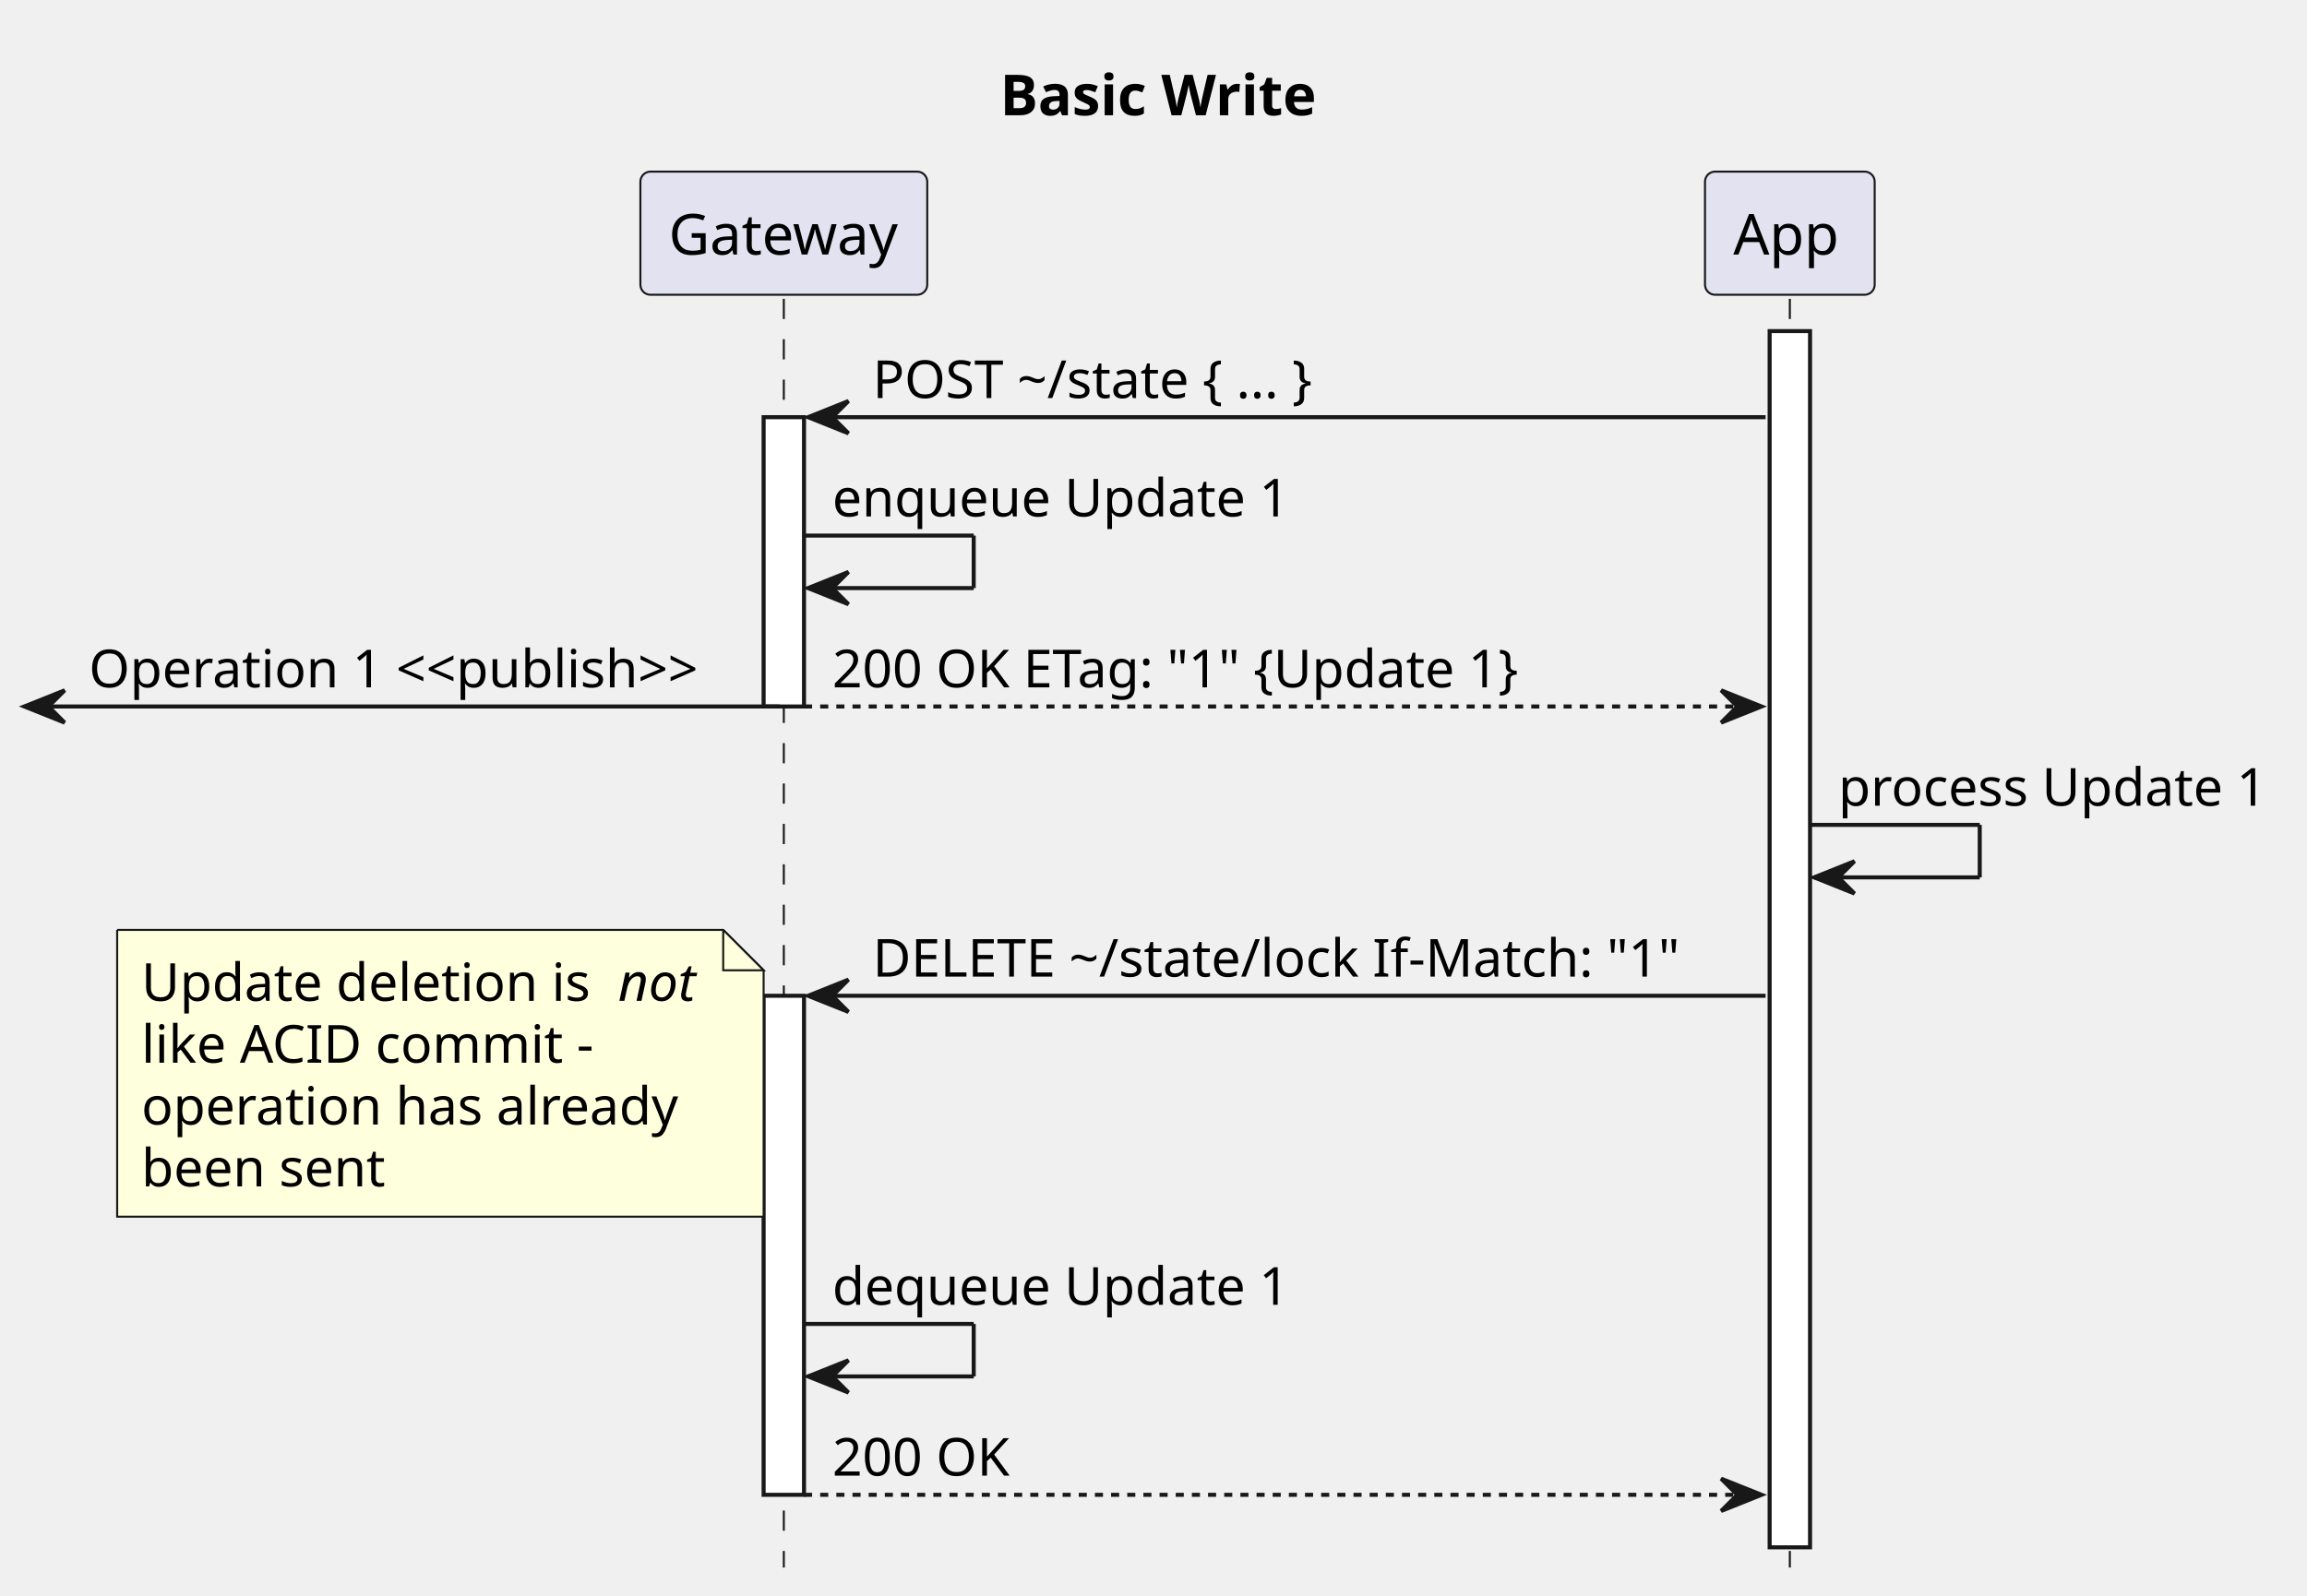
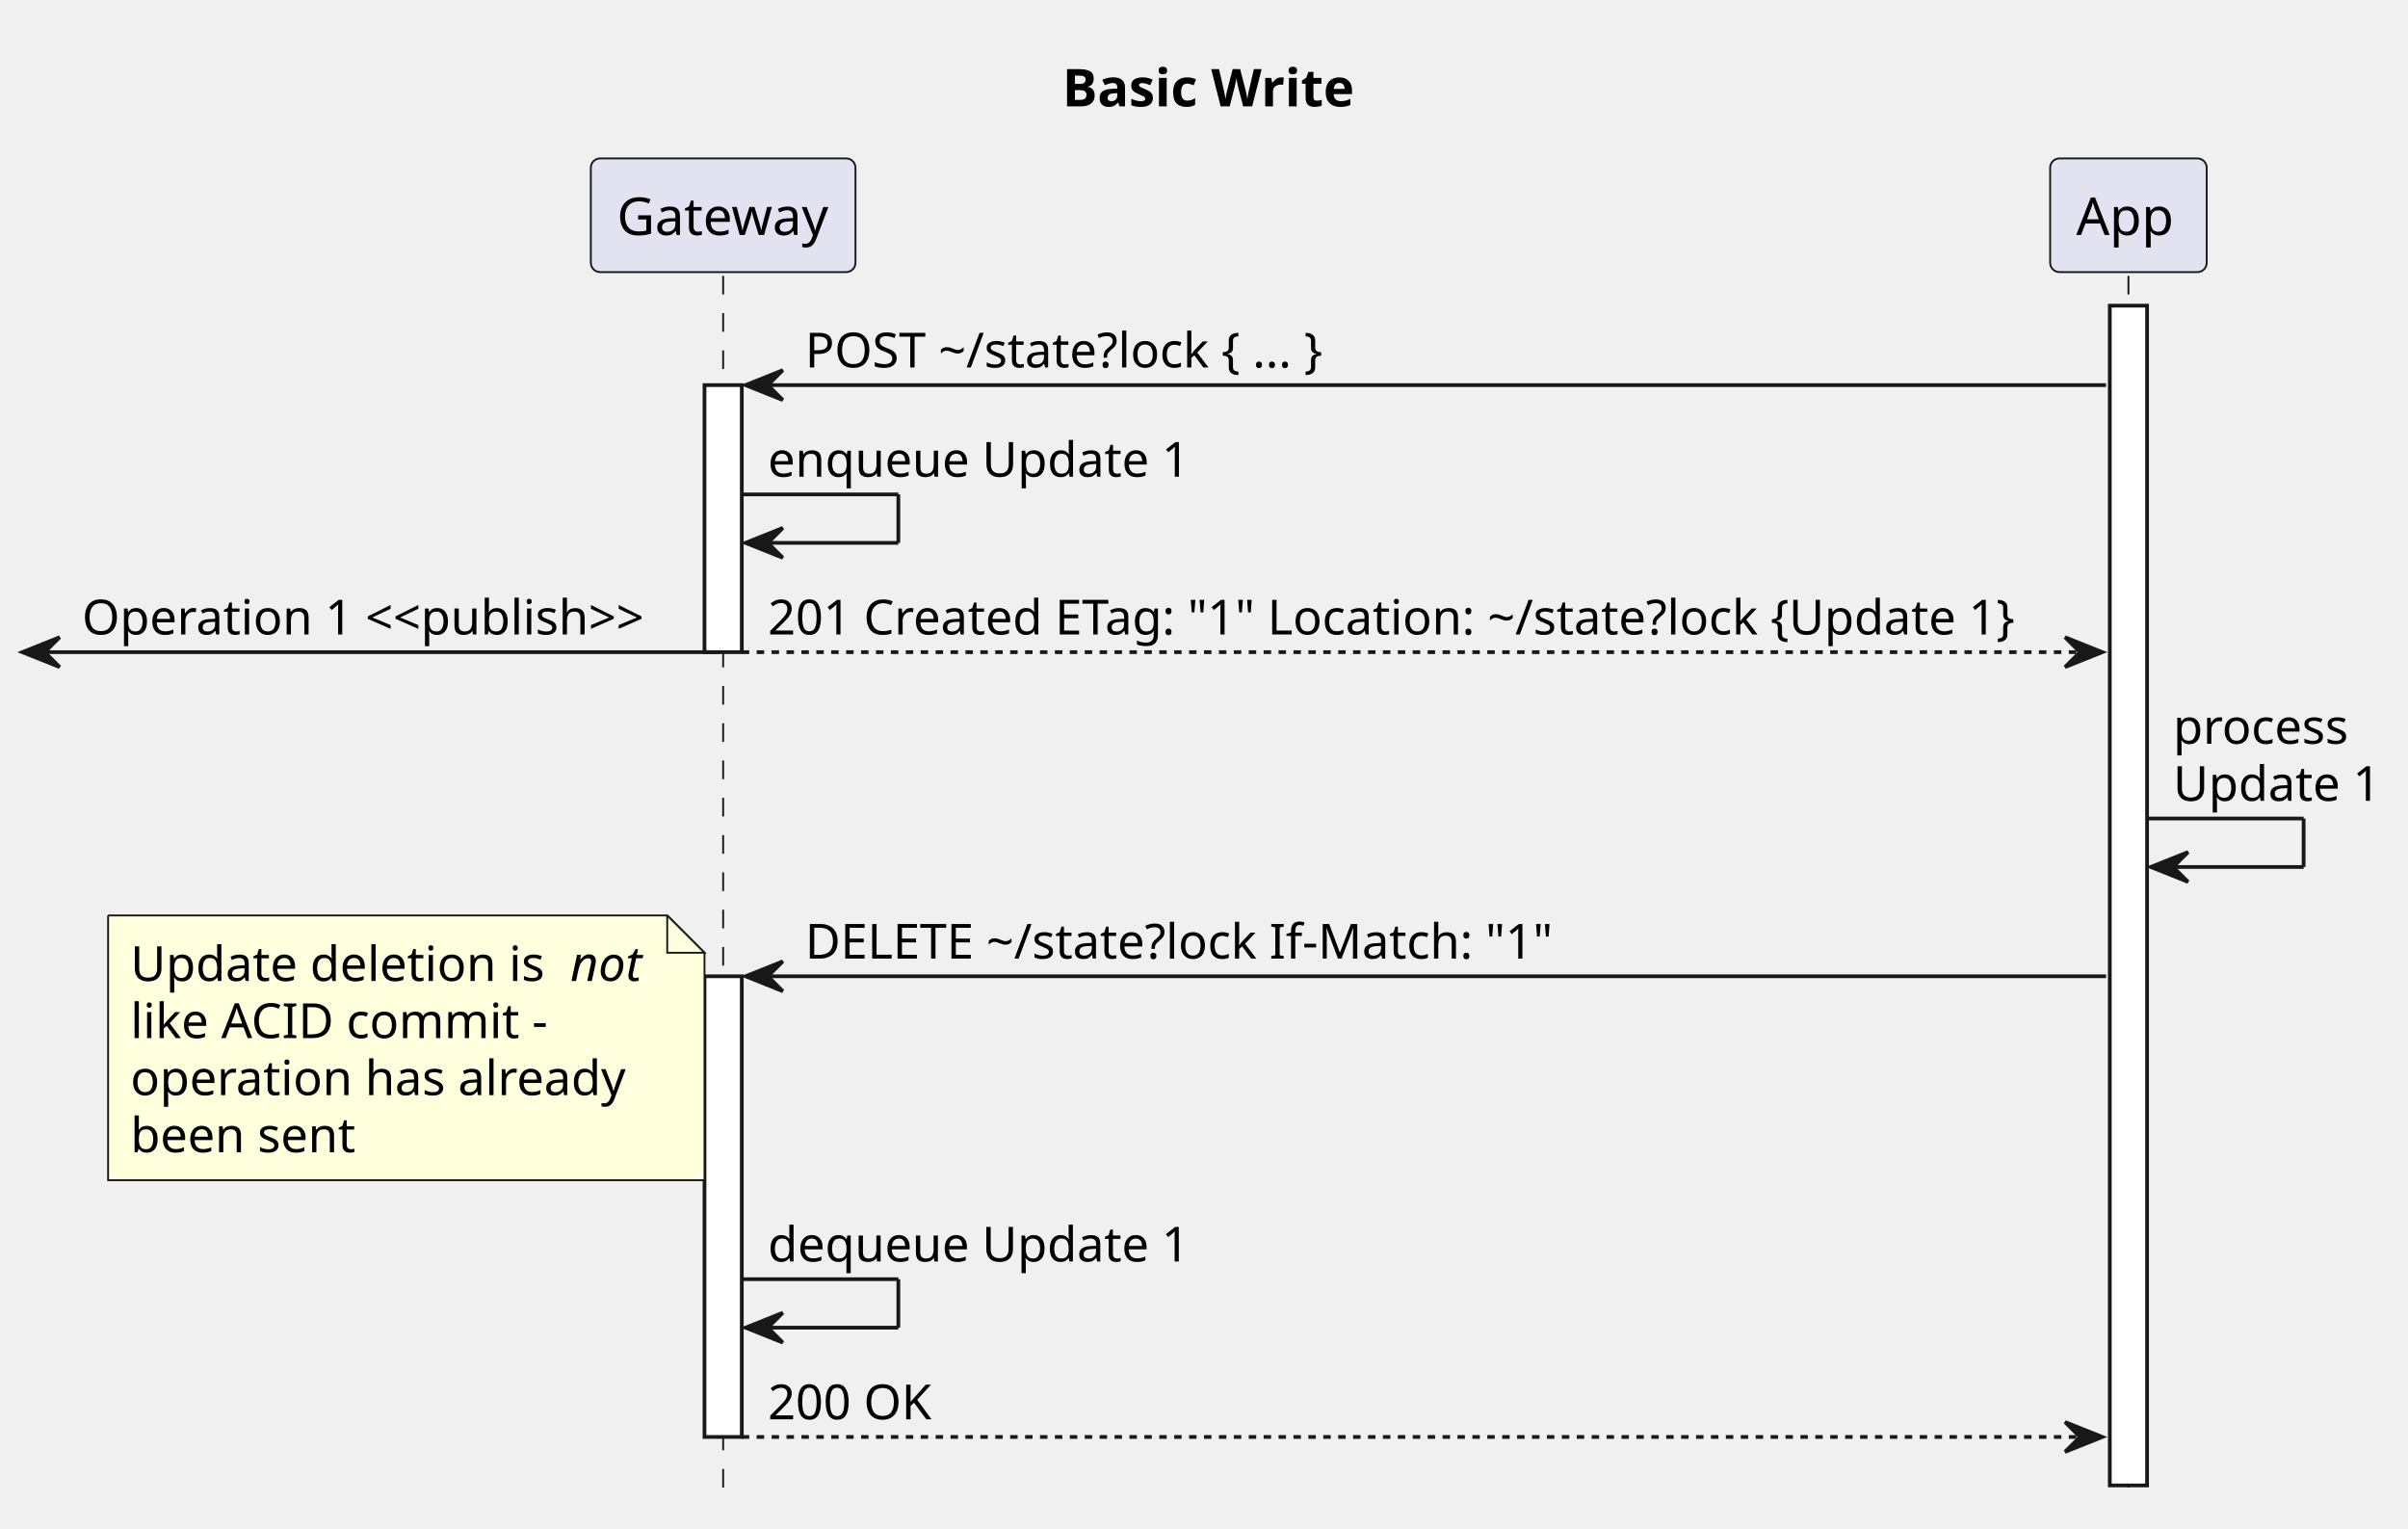
- <svg xmlns="http://www.w3.org/2000/svg" contentStyleType="text/css" height="395px" preserveAspectRatio="none" style="width:571px;height:395px;background:#FFFFFF;" version="1.1" viewBox="0 0 571 395" width="571px" zoomAndPan="magnify">
+ <svg xmlns="http://www.w3.org/2000/svg" contentStyleType="text/css" height="410px" preserveAspectRatio="none" style="width:646px;height:410px;background:#FFFFFF;" version="1.1" viewBox="0 0 646 410" width="646px" zoomAndPan="magnify">
  <defs />
  <g>
-     <rect fill="none" height="26.488" id="_title" style="stroke:none;stroke-width:1.0;" width="90" x="242.5" y="10" />
-     <text fill="#000000" font-family="sans-serif" font-size="14" font-weight="bold" lengthAdjust="spacing" textLength="80" x="247.5" y="28.535">Basic Write</text>
-     <line style="stroke:#181818;stroke-width:0.5;stroke-dasharray:5.0,5.0;" x1="194" x2="194" y1="73.977" y2="388.082" />
+     <rect fill="none" height="26.488" id="_title" style="stroke:none;stroke-width:1.0;" width="90" x="280" y="10" />
+     <text fill="#000000" font-family="sans-serif" font-size="14" font-weight="bold" lengthAdjust="spacing" textLength="80" x="285" y="28.535">Basic Write</text>
+     <line style="stroke:#181818;stroke-width:0.5;stroke-dasharray:5.0,5.0;" x1="194" x2="194" y1="73.977" y2="403.393" />
    <rect fill="#FFFFFF" height="71.621" style="stroke:#181818;stroke-width:1.0;" width="10" x="189" y="103.287" />
-     <rect fill="#FFFFFF" height="123.553" style="stroke:#181818;stroke-width:1.0;" width="10" x="189" y="246.529" />
-     <line style="stroke:#181818;stroke-width:0.5;stroke-dasharray:5.0,5.0;" x1="443" x2="443" y1="73.977" y2="388.082" />
-     <rect fill="#FFFFFF" height="301.106" style="stroke:#181818;stroke-width:1.0;" width="10" x="438" y="81.977" />
+     <rect fill="#FFFFFF" height="123.553" style="stroke:#181818;stroke-width:1.0;" width="10" x="189" y="261.84" />
+     <line style="stroke:#181818;stroke-width:0.5;stroke-dasharray:5.0,5.0;" x1="571" x2="571" y1="73.977" y2="403.393" />
+     <rect fill="#FFFFFF" height="316.416" style="stroke:#181818;stroke-width:1.0;" width="10" x="566" y="81.977" />
    <rect fill="#E2E2F0" height="30.488" rx="2.5" ry="2.5" style="stroke:#181818;stroke-width:0.5;" width="71" x="158.5" y="42.488" />
    <text fill="#000000" font-family="sans-serif" font-size="14" lengthAdjust="spacing" textLength="57" x="165.5" y="63.023">Gateway</text>
-     <rect fill="#E2E2F0" height="30.488" rx="2.5" ry="2.5" style="stroke:#181818;stroke-width:0.5;" width="42" x="422" y="42.488" />
-     <text fill="#000000" font-family="sans-serif" font-size="14" lengthAdjust="spacing" textLength="28" x="429" y="63.023">App</text>
+     <rect fill="#E2E2F0" height="30.488" rx="2.5" ry="2.5" style="stroke:#181818;stroke-width:0.5;" width="42" x="550" y="42.488" />
+     <text fill="#000000" font-family="sans-serif" font-size="14" lengthAdjust="spacing" textLength="28" x="557" y="63.023">App</text>
    <polygon fill="#181818" points="210,99.287,200,103.287,210,107.287,206,103.287" style="stroke:#181818;stroke-width:1.0;" />
-     <line style="stroke:#181818;stroke-width:1.0;" x1="204" x2="437" y1="103.287" y2="103.287" />
-     <text fill="#000000" font-family="sans-serif" font-size="13" lengthAdjust="spacing" textLength="114" x="216" y="98.545">POST ~/state { ... }</text>
+     <line style="stroke:#181818;stroke-width:1.0;" x1="204" x2="565" y1="103.287" y2="103.287" />
+     <text fill="#000000" font-family="sans-serif" font-size="13" lengthAdjust="spacing" textLength="146" x="216" y="98.545">POST ~/state?lock { ... }</text>
    <line style="stroke:#181818;stroke-width:1.0;" x1="199" x2="241" y1="132.598" y2="132.598" />
    <line style="stroke:#181818;stroke-width:1.0;" x1="241" x2="241" y1="132.598" y2="145.598" />
    <line style="stroke:#181818;stroke-width:1.0;" x1="200" x2="241" y1="145.598" y2="145.598" />
    <polygon fill="#181818" points="210,141.598,200,145.598,210,149.598,206,145.598" style="stroke:#181818;stroke-width:1.0;" />
    <text fill="#000000" font-family="sans-serif" font-size="13" lengthAdjust="spacing" textLength="113" x="206" y="127.856">enqueue Update 1</text>
-     <polygon fill="#181818" points="426,170.908,436,174.908,426,178.908,430,174.908" style="stroke:#181818;stroke-width:1.0;" />
-     <line style="stroke:#181818;stroke-width:1.0;stroke-dasharray:2.0,2.0;" x1="199" x2="432" y1="174.908" y2="174.908" />
-     <text fill="#000000" font-family="sans-serif" font-size="13" lengthAdjust="spacing" textLength="174" x="206" y="170.166">200 OK ETag: "1" {Update 1}</text>
+     <polygon fill="#181818" points="554,170.908,564,174.908,554,178.908,558,174.908" style="stroke:#181818;stroke-width:1.0;" />
+     <line style="stroke:#181818;stroke-width:1.0;stroke-dasharray:2.0,2.0;" x1="199" x2="560" y1="174.908" y2="174.908" />
+     <text fill="#000000" font-family="sans-serif" font-size="13" lengthAdjust="spacing" textLength="348" x="206" y="170.166">201 Created ETag: "1" Location: ~/state?lock {Update 1}</text>
    <polygon fill="#181818" points="16,170.908,6,174.908,16,178.908,12,174.908" style="stroke:#181818;stroke-width:1.0;" />
    <line style="stroke:#181818;stroke-width:1.0;" x1="10" x2="193" y1="174.908" y2="174.908" />
    <text fill="#000000" font-family="sans-serif" font-size="13" lengthAdjust="spacing" textLength="165" x="22" y="170.166">Operation 1 &lt;&lt;publish&gt;&gt;</text>
-     <line style="stroke:#181818;stroke-width:1.0;" x1="448" x2="490" y1="204.219" y2="204.219" />
-     <line style="stroke:#181818;stroke-width:1.0;" x1="490" x2="490" y1="204.219" y2="217.219" />
-     <line style="stroke:#181818;stroke-width:1.0;" x1="449" x2="490" y1="217.219" y2="217.219" />
-     <polygon fill="#181818" points="459,213.219,449,217.219,459,221.219,455,217.219" style="stroke:#181818;stroke-width:1.0;" />
-     <text fill="#000000" font-family="sans-serif" font-size="13" lengthAdjust="spacing" textLength="109" x="455" y="199.477">process Update 1</text>
-     <polygon fill="#181818" points="210,242.529,200,246.529,210,250.529,206,246.529" style="stroke:#181818;stroke-width:1.0;" />
-     <line style="stroke:#181818;stroke-width:1.0;" x1="204" x2="437" y1="246.529" y2="246.529" />
-     <text fill="#000000" font-family="sans-serif" font-size="13" lengthAdjust="spacing" textLength="215" x="216" y="241.787">DELETE ~/state/lock If-Match: "1"</text>
-     <path d="M29,230.219 L29,301.219 L189,301.219 L189,240.219 L179,230.219 L29,230.219 " fill="#FEFFDD" style="stroke:#181818;stroke-width:0.5;" />
-     <path d="M179,230.219 L179,240.219 L189,240.219 L179,230.219 " fill="#FEFFDD" style="stroke:#181818;stroke-width:0.5;" />
-     <text fill="#000000" font-family="sans-serif" font-size="13" lengthAdjust="spacing" textLength="114" x="35" y="247.787">Update deletion is</text>
-     <text fill="#000000" font-family="sans-serif" font-size="13" font-style="italic" lengthAdjust="spacing" textLength="21" x="153" y="247.787">not</text>
-     <text fill="#000000" font-family="sans-serif" font-size="13" lengthAdjust="spacing" textLength="123" x="35" y="263.098">like ACID commit -</text>
-     <text fill="#000000" font-family="sans-serif" font-size="13" lengthAdjust="spacing" textLength="135" x="35" y="278.408">operation has already</text>
-     <text fill="#000000" font-family="sans-serif" font-size="13" lengthAdjust="spacing" textLength="61" x="35" y="293.719">been sent</text>
-     <line style="stroke:#181818;stroke-width:1.0;" x1="199" x2="241" y1="327.772" y2="327.772" />
-     <line style="stroke:#181818;stroke-width:1.0;" x1="241" x2="241" y1="327.772" y2="340.772" />
-     <line style="stroke:#181818;stroke-width:1.0;" x1="200" x2="241" y1="340.772" y2="340.772" />
-     <polygon fill="#181818" points="210,336.772,200,340.772,210,344.772,206,340.772" style="stroke:#181818;stroke-width:1.0;" />
-     <text fill="#000000" font-family="sans-serif" font-size="13" lengthAdjust="spacing" textLength="113" x="206" y="323.029">dequeue Update 1</text>
-     <polygon fill="#181818" points="426,366.082,436,370.082,426,374.082,430,370.082" style="stroke:#181818;stroke-width:1.0;" />
-     <line style="stroke:#181818;stroke-width:1.0;stroke-dasharray:2.0,2.0;" x1="199" x2="432" y1="370.082" y2="370.082" />
-     <text fill="#000000" font-family="sans-serif" font-size="13" lengthAdjust="spacing" textLength="46" x="206" y="365.34">200 OK</text>
+     <line style="stroke:#181818;stroke-width:1.0;" x1="576" x2="618" y1="219.529" y2="219.529" />
+     <line style="stroke:#181818;stroke-width:1.0;" x1="618" x2="618" y1="219.529" y2="232.529" />
+     <line style="stroke:#181818;stroke-width:1.0;" x1="577" x2="618" y1="232.529" y2="232.529" />
+     <polygon fill="#181818" points="587,228.529,577,232.529,587,236.529,583,232.529" style="stroke:#181818;stroke-width:1.0;" />
+     <text fill="#000000" font-family="sans-serif" font-size="13" lengthAdjust="spacing" textLength="49" x="583" y="199.477">process</text>
+     <text fill="#000000" font-family="sans-serif" font-size="13" lengthAdjust="spacing" textLength="56" x="583" y="214.787">Update 1</text>
+     <polygon fill="#181818" points="210,257.84,200,261.84,210,265.84,206,261.84" style="stroke:#181818;stroke-width:1.0;" />
+     <line style="stroke:#181818;stroke-width:1.0;" x1="204" x2="565" y1="261.84" y2="261.84" />
+     <text fill="#000000" font-family="sans-serif" font-size="13" lengthAdjust="spacing" textLength="213" x="216" y="257.098">DELETE ~/state?lock If-Match: "1"</text>
+     <path d="M29,245.529 L29,316.529 L189,316.529 L189,255.529 L179,245.529 L29,245.529 " fill="#FEFFDD" style="stroke:#181818;stroke-width:0.5;" />
+     <path d="M179,245.529 L179,255.529 L189,255.529 L179,245.529 " fill="#FEFFDD" style="stroke:#181818;stroke-width:0.5;" />
+     <text fill="#000000" font-family="sans-serif" font-size="13" lengthAdjust="spacing" textLength="114" x="35" y="263.098">Update deletion is</text>
+     <text fill="#000000" font-family="sans-serif" font-size="13" font-style="italic" lengthAdjust="spacing" textLength="21" x="153" y="263.098">not</text>
+     <text fill="#000000" font-family="sans-serif" font-size="13" lengthAdjust="spacing" textLength="123" x="35" y="278.408">like ACID commit -</text>
+     <text fill="#000000" font-family="sans-serif" font-size="13" lengthAdjust="spacing" textLength="135" x="35" y="293.719">operation has already</text>
+     <text fill="#000000" font-family="sans-serif" font-size="13" lengthAdjust="spacing" textLength="61" x="35" y="309.029">been sent</text>
+     <line style="stroke:#181818;stroke-width:1.0;" x1="199" x2="241" y1="343.082" y2="343.082" />
+     <line style="stroke:#181818;stroke-width:1.0;" x1="241" x2="241" y1="343.082" y2="356.082" />
+     <line style="stroke:#181818;stroke-width:1.0;" x1="200" x2="241" y1="356.082" y2="356.082" />
+     <polygon fill="#181818" points="210,352.082,200,356.082,210,360.082,206,356.082" style="stroke:#181818;stroke-width:1.0;" />
+     <text fill="#000000" font-family="sans-serif" font-size="13" lengthAdjust="spacing" textLength="113" x="206" y="338.34">dequeue Update 1</text>
+     <polygon fill="#181818" points="554,381.393,564,385.393,554,389.393,558,385.393" style="stroke:#181818;stroke-width:1.0;" />
+     <line style="stroke:#181818;stroke-width:1.0;stroke-dasharray:2.0,2.0;" x1="199" x2="560" y1="385.393" y2="385.393" />
+     <text fill="#000000" font-family="sans-serif" font-size="13" lengthAdjust="spacing" textLength="46" x="206" y="380.65">200 OK</text>
  </g>
</svg>
